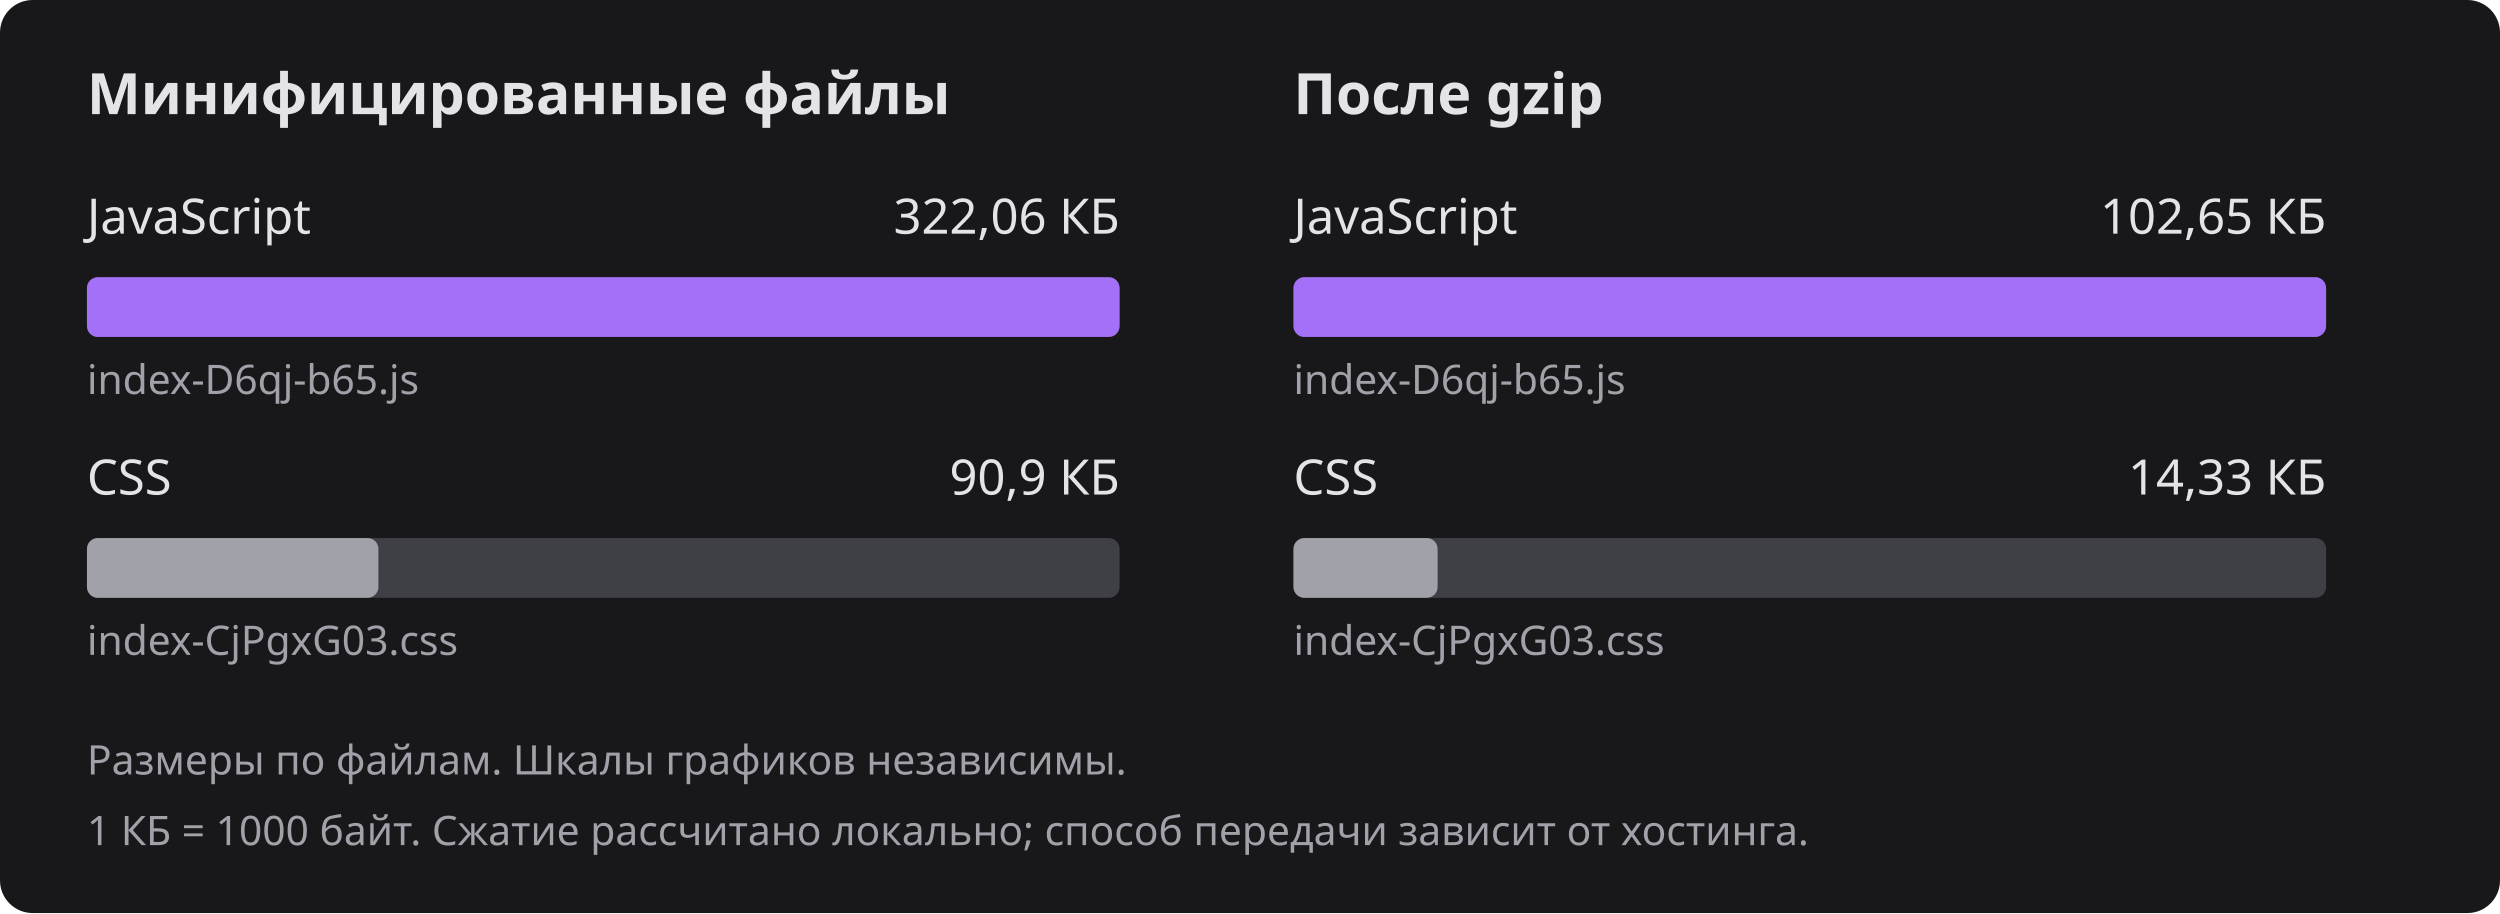
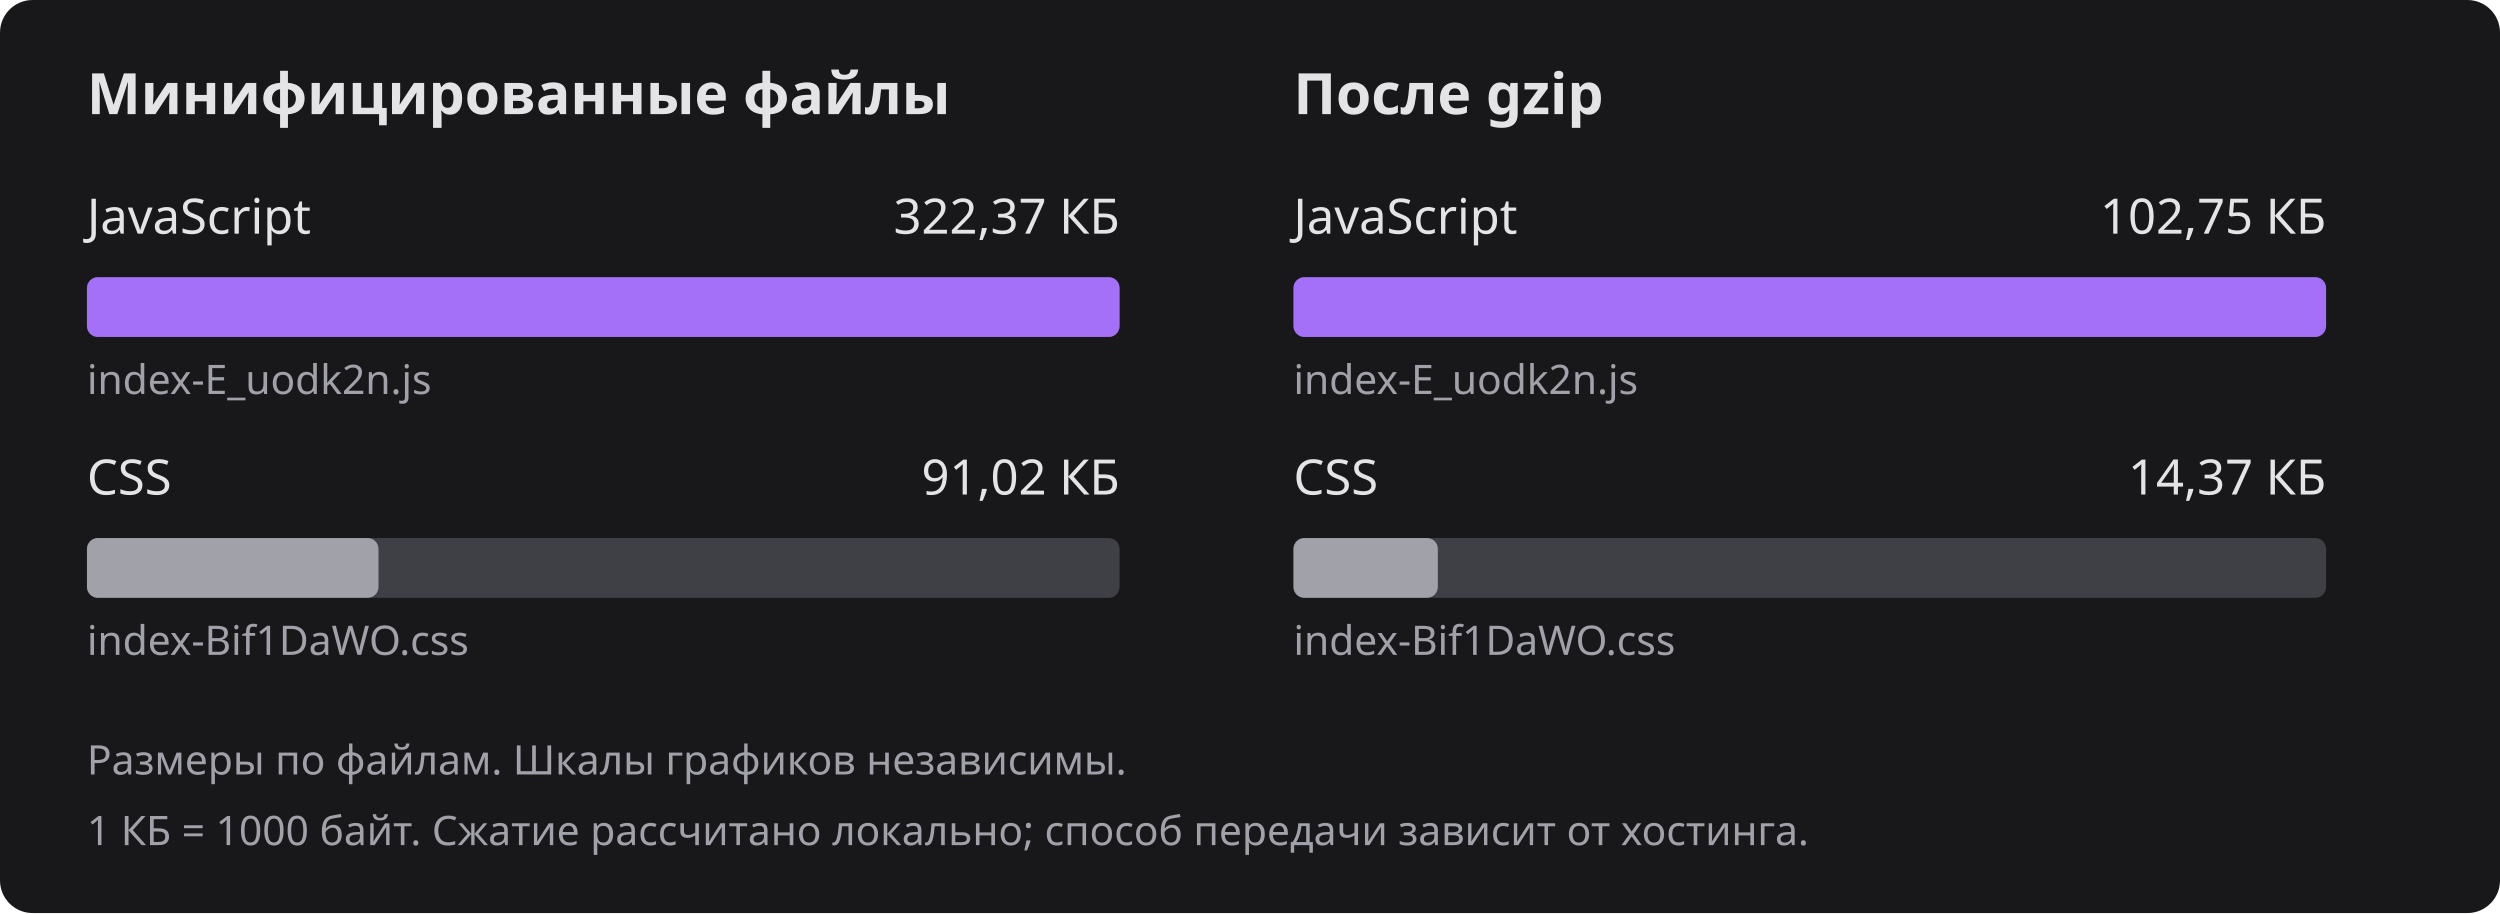
<svg xmlns="http://www.w3.org/2000/svg" viewBox="0 0 920 336" role="img" aria-labelledby="title desc">
  <rect width="920" height="336" rx="12" fill="#18181b" />
  <style>text{fill:#e4e4e7;font-family:system-ui,sans-serif}.title{font-size:21px;font-weight:600}.label{font-size:18px}.note{font-size:15px;fill:#a1a1aa}</style>
  <g transform="translate(32,0)">
    <text y="42" class="title">Минифицированные файлы</text>
-     <text x="0" y="86" class="label">JavaScript<tspan x="380" text-anchor="end">322,06 КБ</tspan>
+     <text x="0" y="86" class="label">JavaScript<tspan x="380" text-anchor="end">322,37 КБ</tspan>
    </text>
    <rect y="102" width="380" height="22" rx="4" fill="#3f3f46" />
    <rect y="102" width="380.00" height="22" rx="4" fill="#a370f7" />
-     <text y="145" class="note">index-D6qj-b65.js</text>
-     <text x="0" y="182" class="label">CSS<tspan x="380" text-anchor="end">90,9 КБ</tspan>
+     <text y="145" class="note">index-E_uodk2n.js</text>
+     <text x="0" y="182" class="label">CSS<tspan x="380" text-anchor="end">91,02 КБ</tspan>
    </text>
    <rect y="198" width="380" height="22" rx="4" fill="#3f3f46" />
-     <rect y="198" width="107.25" height="22" rx="4" fill="#a1a1aa" />
-     <text y="241" class="note">index-CjPgxG03.css</text>
+     <rect y="198" width="107.29" height="22" rx="4" fill="#a1a1aa" />
+     <text y="241" class="note">index-Bif1DaWO.css</text>
  </g>
  <g transform="translate(476,0)">
    <text y="42" class="title">После gzip</text>
-     <text x="0" y="86" class="label">JavaScript<tspan x="380" text-anchor="end">102,65 КБ</tspan>
+     <text x="0" y="86" class="label">JavaScript<tspan x="380" text-anchor="end">102,75 КБ</tspan>
    </text>
    <rect y="102" width="380" height="22" rx="4" fill="#3f3f46" />
    <rect y="102" width="380.00" height="22" rx="4" fill="#a370f7" />
-     <text y="145" class="note">index-D6qj-b65.js</text>
-     <text x="0" y="182" class="label">CSS<tspan x="380" text-anchor="end">14,33 КБ</tspan>
+     <text y="145" class="note">index-E_uodk2n.js</text>
+     <text x="0" y="182" class="label">CSS<tspan x="380" text-anchor="end">14,37 КБ</tspan>
    </text>
    <rect y="198" width="380" height="22" rx="4" fill="#3f3f46" />
-     <rect y="198" width="53.04" height="22" rx="4" fill="#a1a1aa" />
-     <text y="241" class="note">index-CjPgxG03.css</text>
+     <rect y="198" width="53.13" height="22" rx="4" fill="#a1a1aa" />
+     <text y="241" class="note">index-Bif1DaWO.css</text>
  </g>
  <text x="32" y="285" class="note">Размеры по файлам. Шкалы графиков независимы.</text>
  <text x="32" y="311" class="note">1 КБ = 1000 байт. Сжатие рассчитано локально; способ передачи зависит от хостинга.</text>
</svg>
